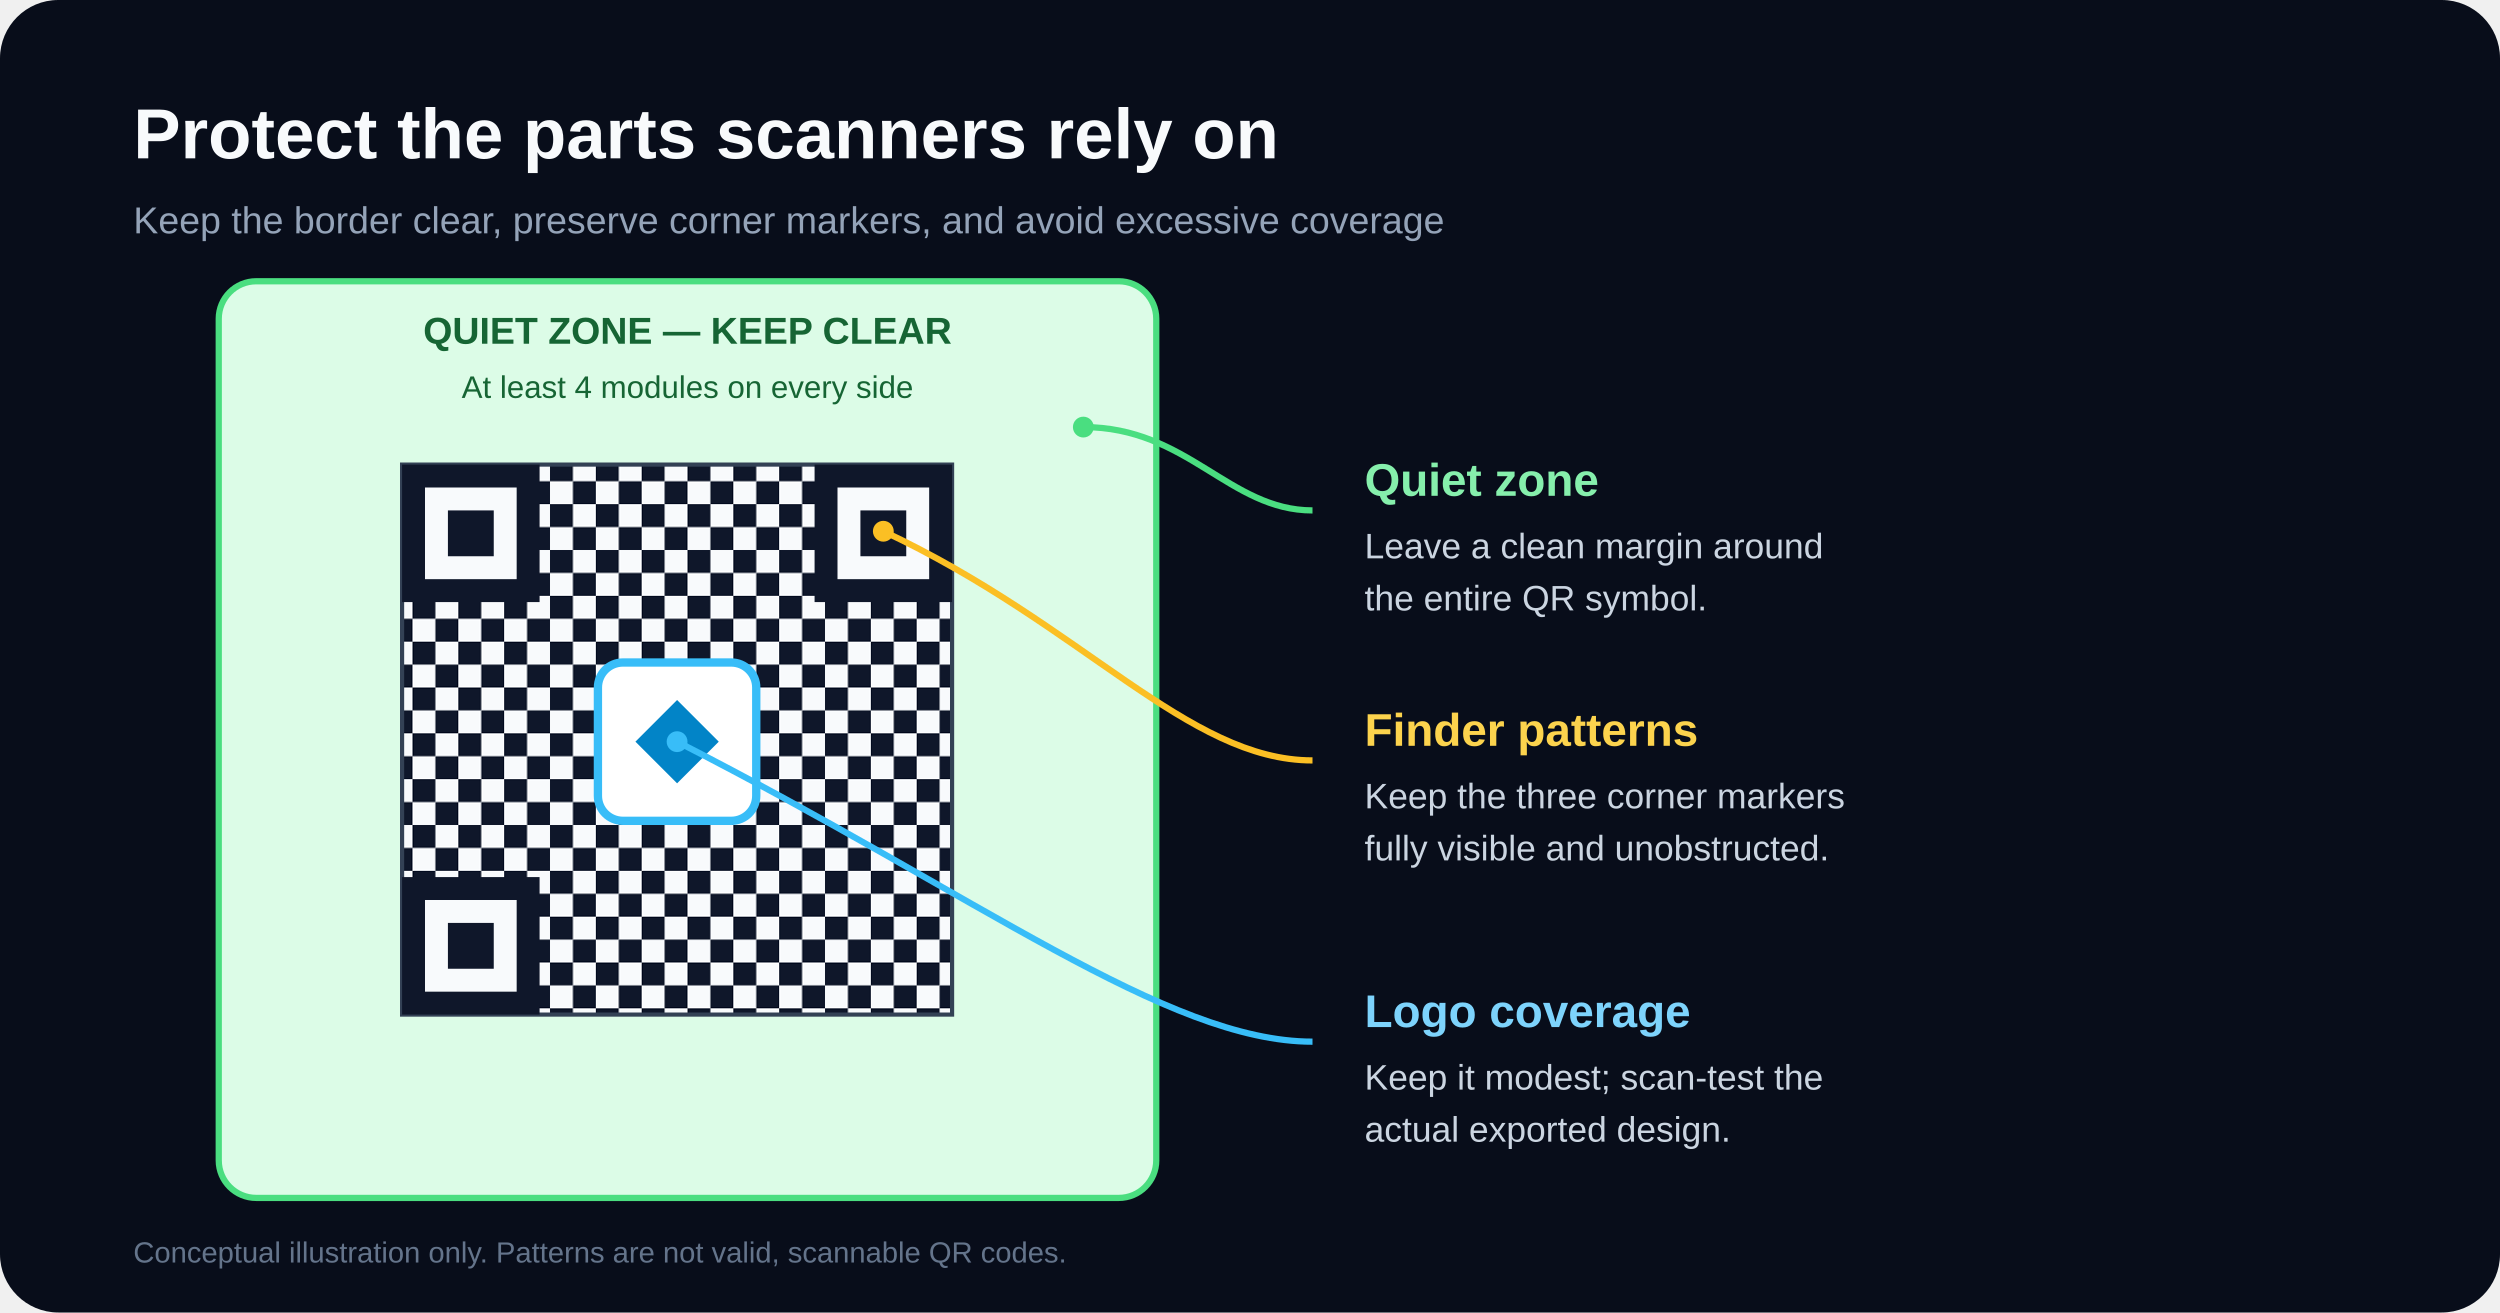
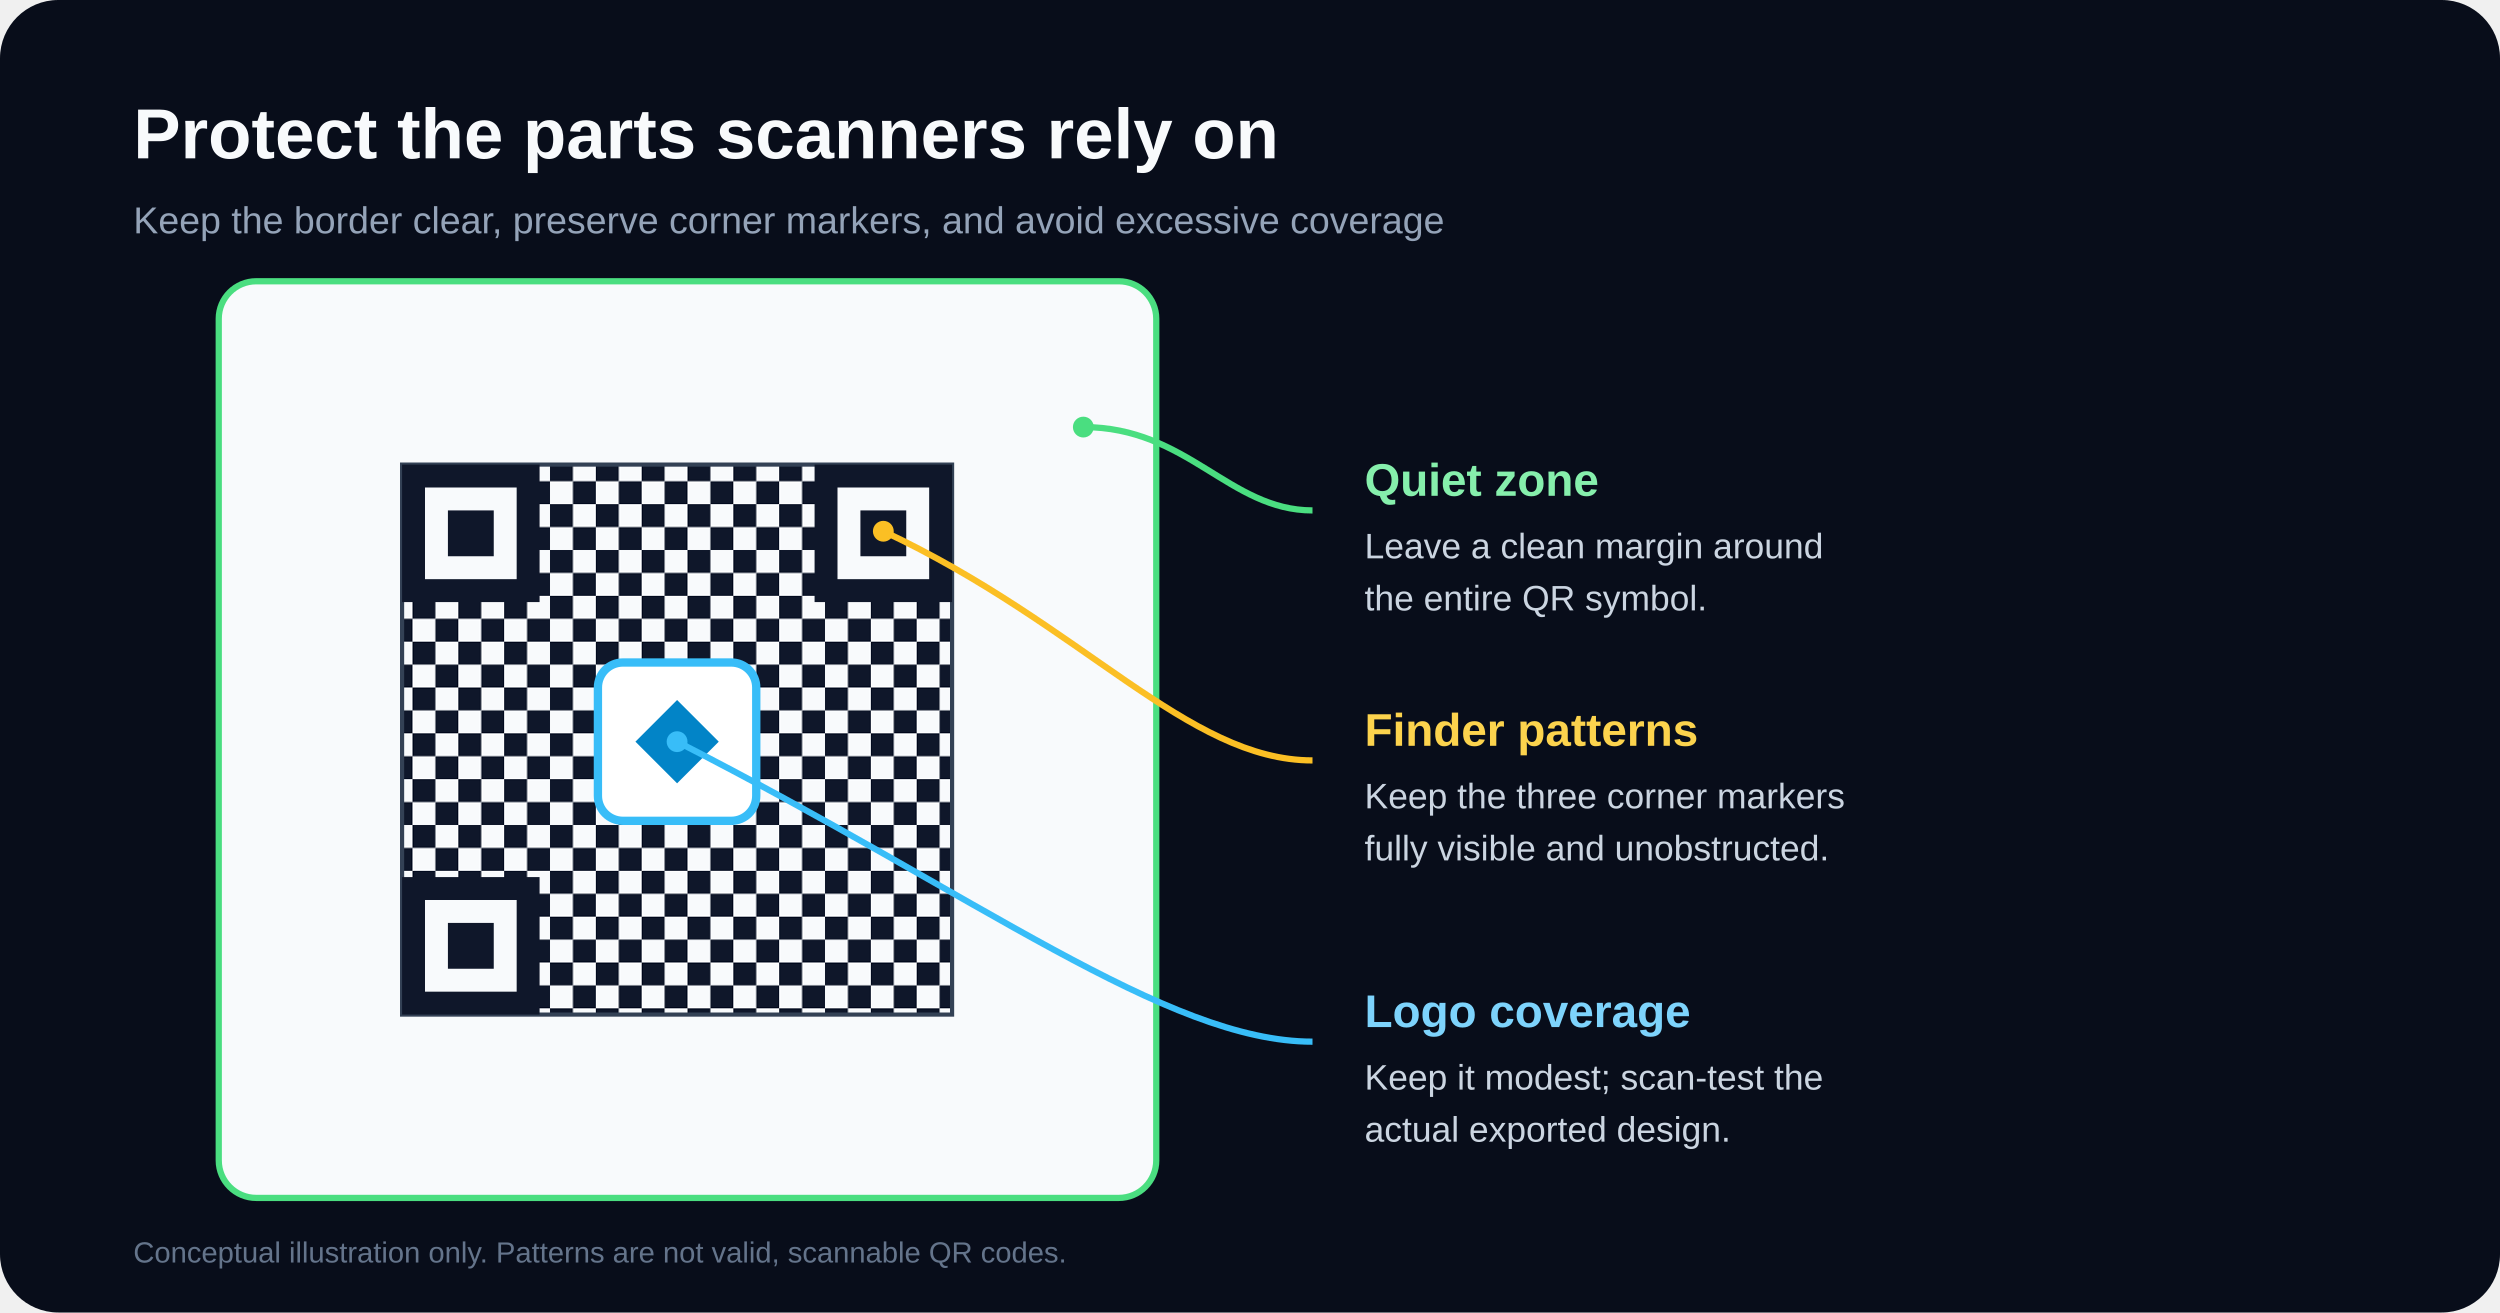
<svg xmlns="http://www.w3.org/2000/svg" width="1200" height="630" viewBox="0 0 1200 630" role="img" aria-labelledby="title desc">
  <defs>
    <pattern id="grid" width="22" height="22" patternUnits="userSpaceOnUse">
      <rect width="22" height="22" fill="#f8fafc" />
      <rect width="11" height="11" fill="#0f172a" />
      <rect x="11" y="11" width="11" height="11" fill="#0f172a" />
    </pattern>
    <g id="finder">
      <rect width="66" height="66" fill="#0f172a" />
      <rect x="11" y="11" width="44" height="44" fill="#f8fafc" />
      <rect x="22" y="22" width="22" height="22" fill="#0f172a" />
    </g>
  </defs>
  <rect width="1200" height="630" rx="28" fill="#080d1a" />
  <text x="64" y="76" fill="#f8fafc" font-family="Arial,sans-serif" font-size="34" font-weight="700">Protect the parts scanners rely on</text>
  <text x="64" y="112" fill="#94a3b8" font-family="Arial,sans-serif" font-size="18">Keep the border clear, preserve corner markers, and avoid excessive coverage</text>
-   <rect x="105" y="135" width="450" height="440" rx="18" fill="#dcfce7" stroke="#4ade80" stroke-width="3" />
-   <text x="330" y="165" text-anchor="middle" fill="#166534" font-family="Arial,sans-serif" font-size="18" font-weight="700">QUIET ZONE — KEEP CLEAR</text>
-   <text x="330" y="191" text-anchor="middle" fill="#166534" font-family="Arial,sans-serif" font-size="15">At least 4 modules on every side</text>
+   <rect x="105" y="135" width="450" height="440" rx="18" fill="#f8fafc" stroke="#4ade80" stroke-width="3" />
  <rect x="193" y="223" width="264" height="264" fill="url(#grid)" stroke="#334155" stroke-width="2" />
  <use href="#finder" x="193" y="223" />
  <use href="#finder" x="391" y="223" />
  <use href="#finder" x="193" y="421" />
  <rect x="287" y="318" width="76" height="76" rx="12" fill="#fff" stroke="#38bdf8" stroke-width="4" />
  <path d="M305 356l20 -20 20 20 -20 20z" fill="#0284c7" />
  <path d="M520 205 C570 205 590 245 630 245" fill="none" stroke="#4ade80" stroke-width="3" />
  <circle cx="520" cy="205" r="5" fill="#4ade80" />
  <text x="655" y="238" fill="#86efac" font-family="Arial,sans-serif" font-size="22" font-weight="700">Quiet zone</text>
  <text x="655" y="268" fill="#cbd5e1" font-family="Arial,sans-serif" font-size="17">Leave a clean margin around</text>
  <text x="655" y="293" fill="#cbd5e1" font-family="Arial,sans-serif" font-size="17">the entire QR symbol.</text>
  <path d="M424 255 C520 300 570 365 630 365" fill="none" stroke="#fbbf24" stroke-width="3" />
  <circle cx="424" cy="255" r="5" fill="#fbbf24" />
  <text x="655" y="358" fill="#fcd34d" font-family="Arial,sans-serif" font-size="22" font-weight="700">Finder patterns</text>
  <text x="655" y="388" fill="#cbd5e1" font-family="Arial,sans-serif" font-size="17">Keep the three corner markers</text>
  <text x="655" y="413" fill="#cbd5e1" font-family="Arial,sans-serif" font-size="17">fully visible and unobstructed.</text>
  <path d="M325 356 C470 430 560 500 630 500" fill="none" stroke="#38bdf8" stroke-width="3" />
  <circle cx="325" cy="356" r="5" fill="#38bdf8" />
  <text x="655" y="493" fill="#7dd3fc" font-family="Arial,sans-serif" font-size="22" font-weight="700">Logo coverage</text>
  <text x="655" y="523" fill="#cbd5e1" font-family="Arial,sans-serif" font-size="17">Keep it modest; scan-test the</text>
  <text x="655" y="548" fill="#cbd5e1" font-family="Arial,sans-serif" font-size="17">actual exported design.</text>
  <text x="64" y="606" fill="#64748b" font-family="Arial,sans-serif" font-size="14">Conceptual illustration only. Patterns are not valid, scannable QR codes.</text>
</svg>
